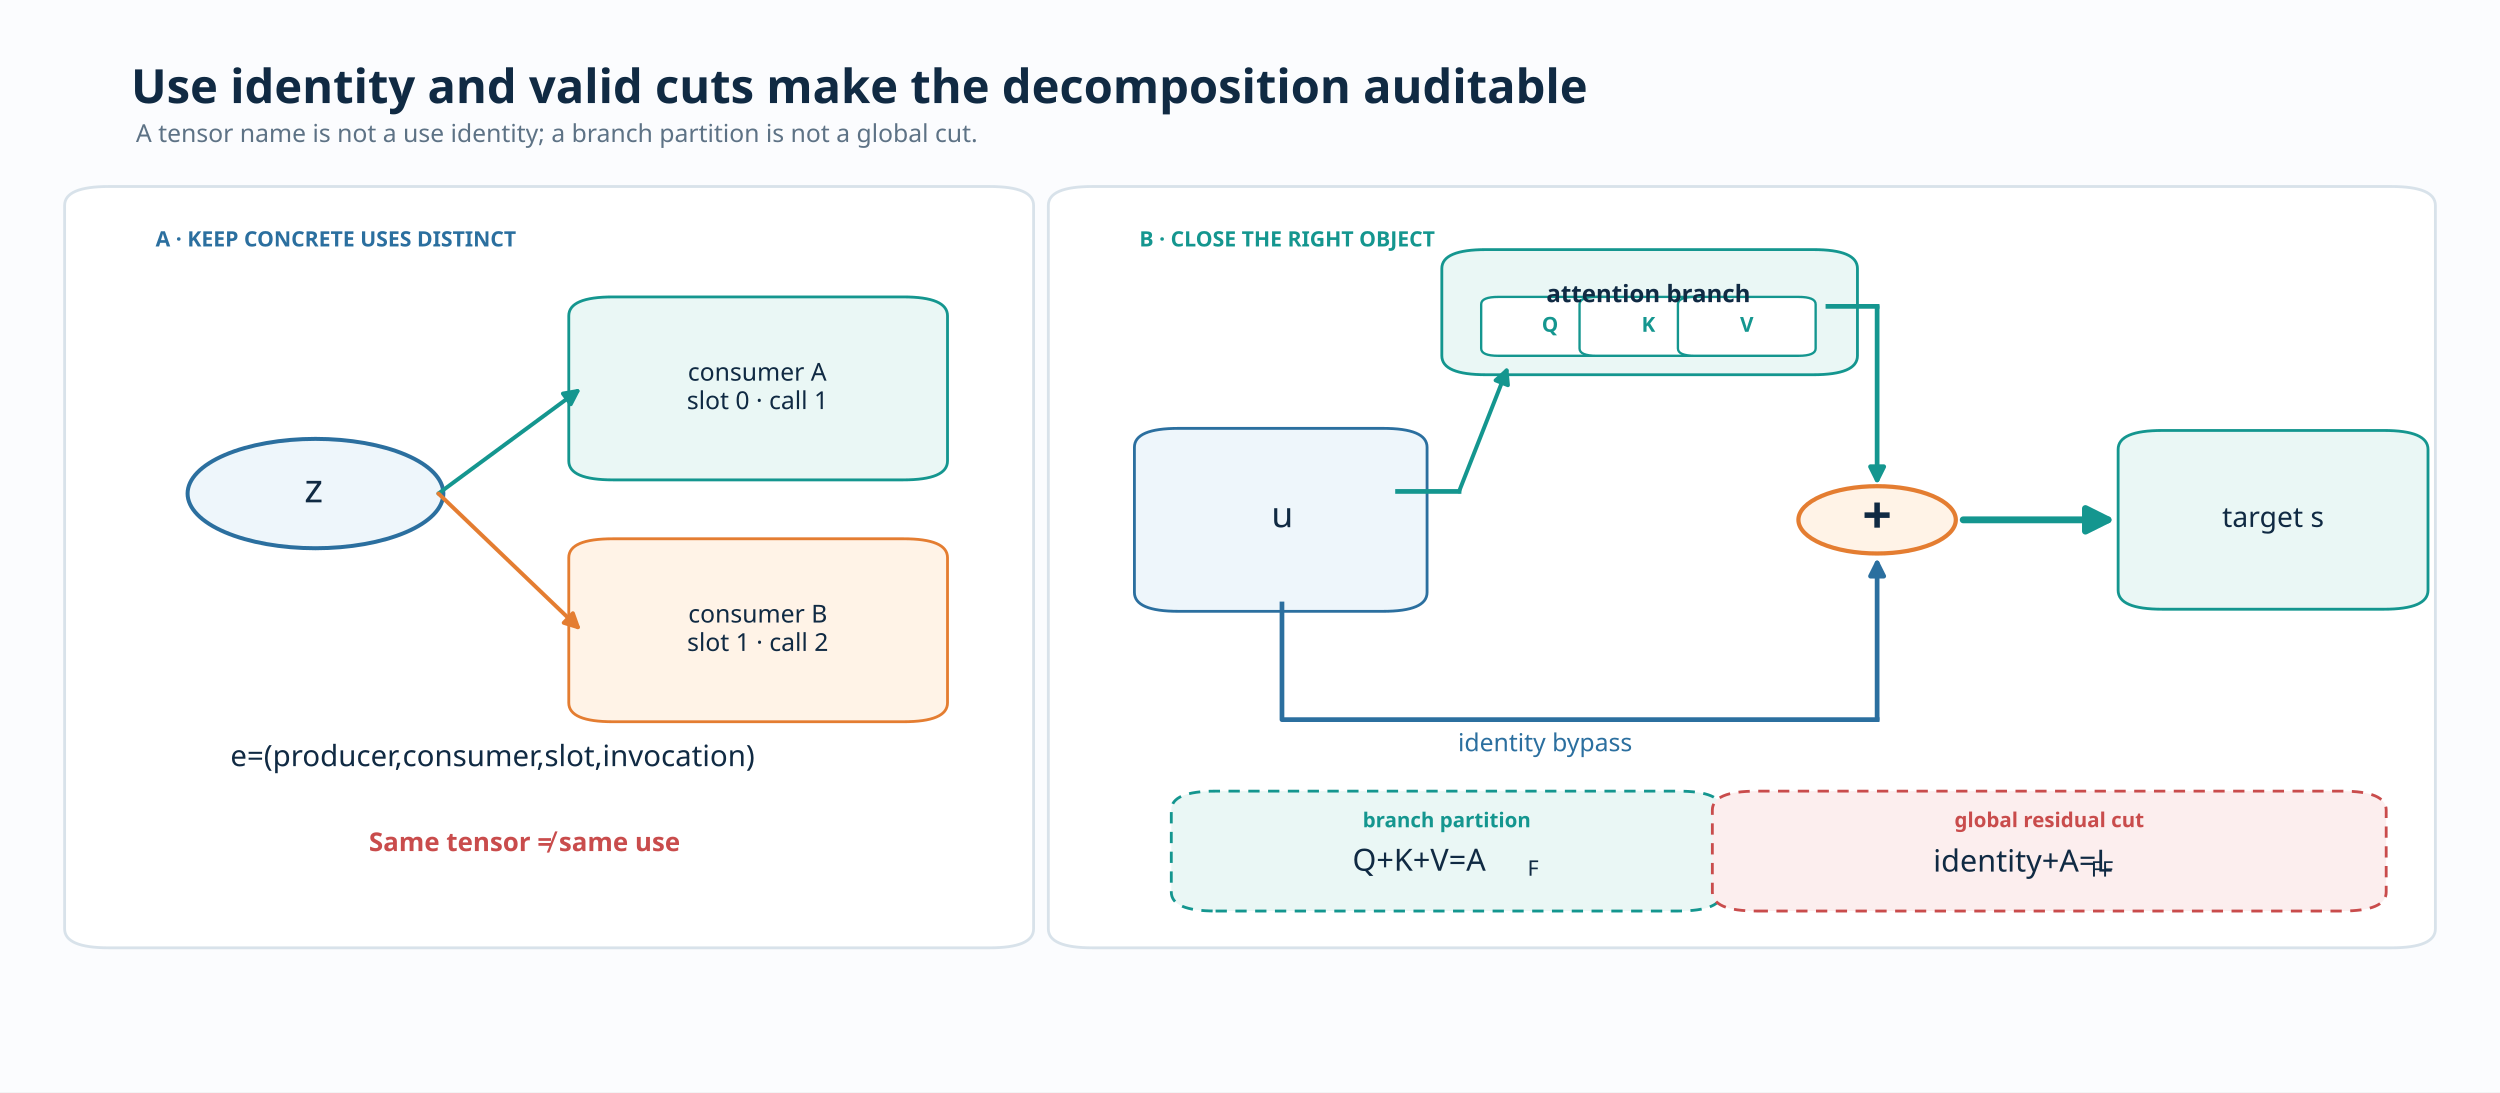
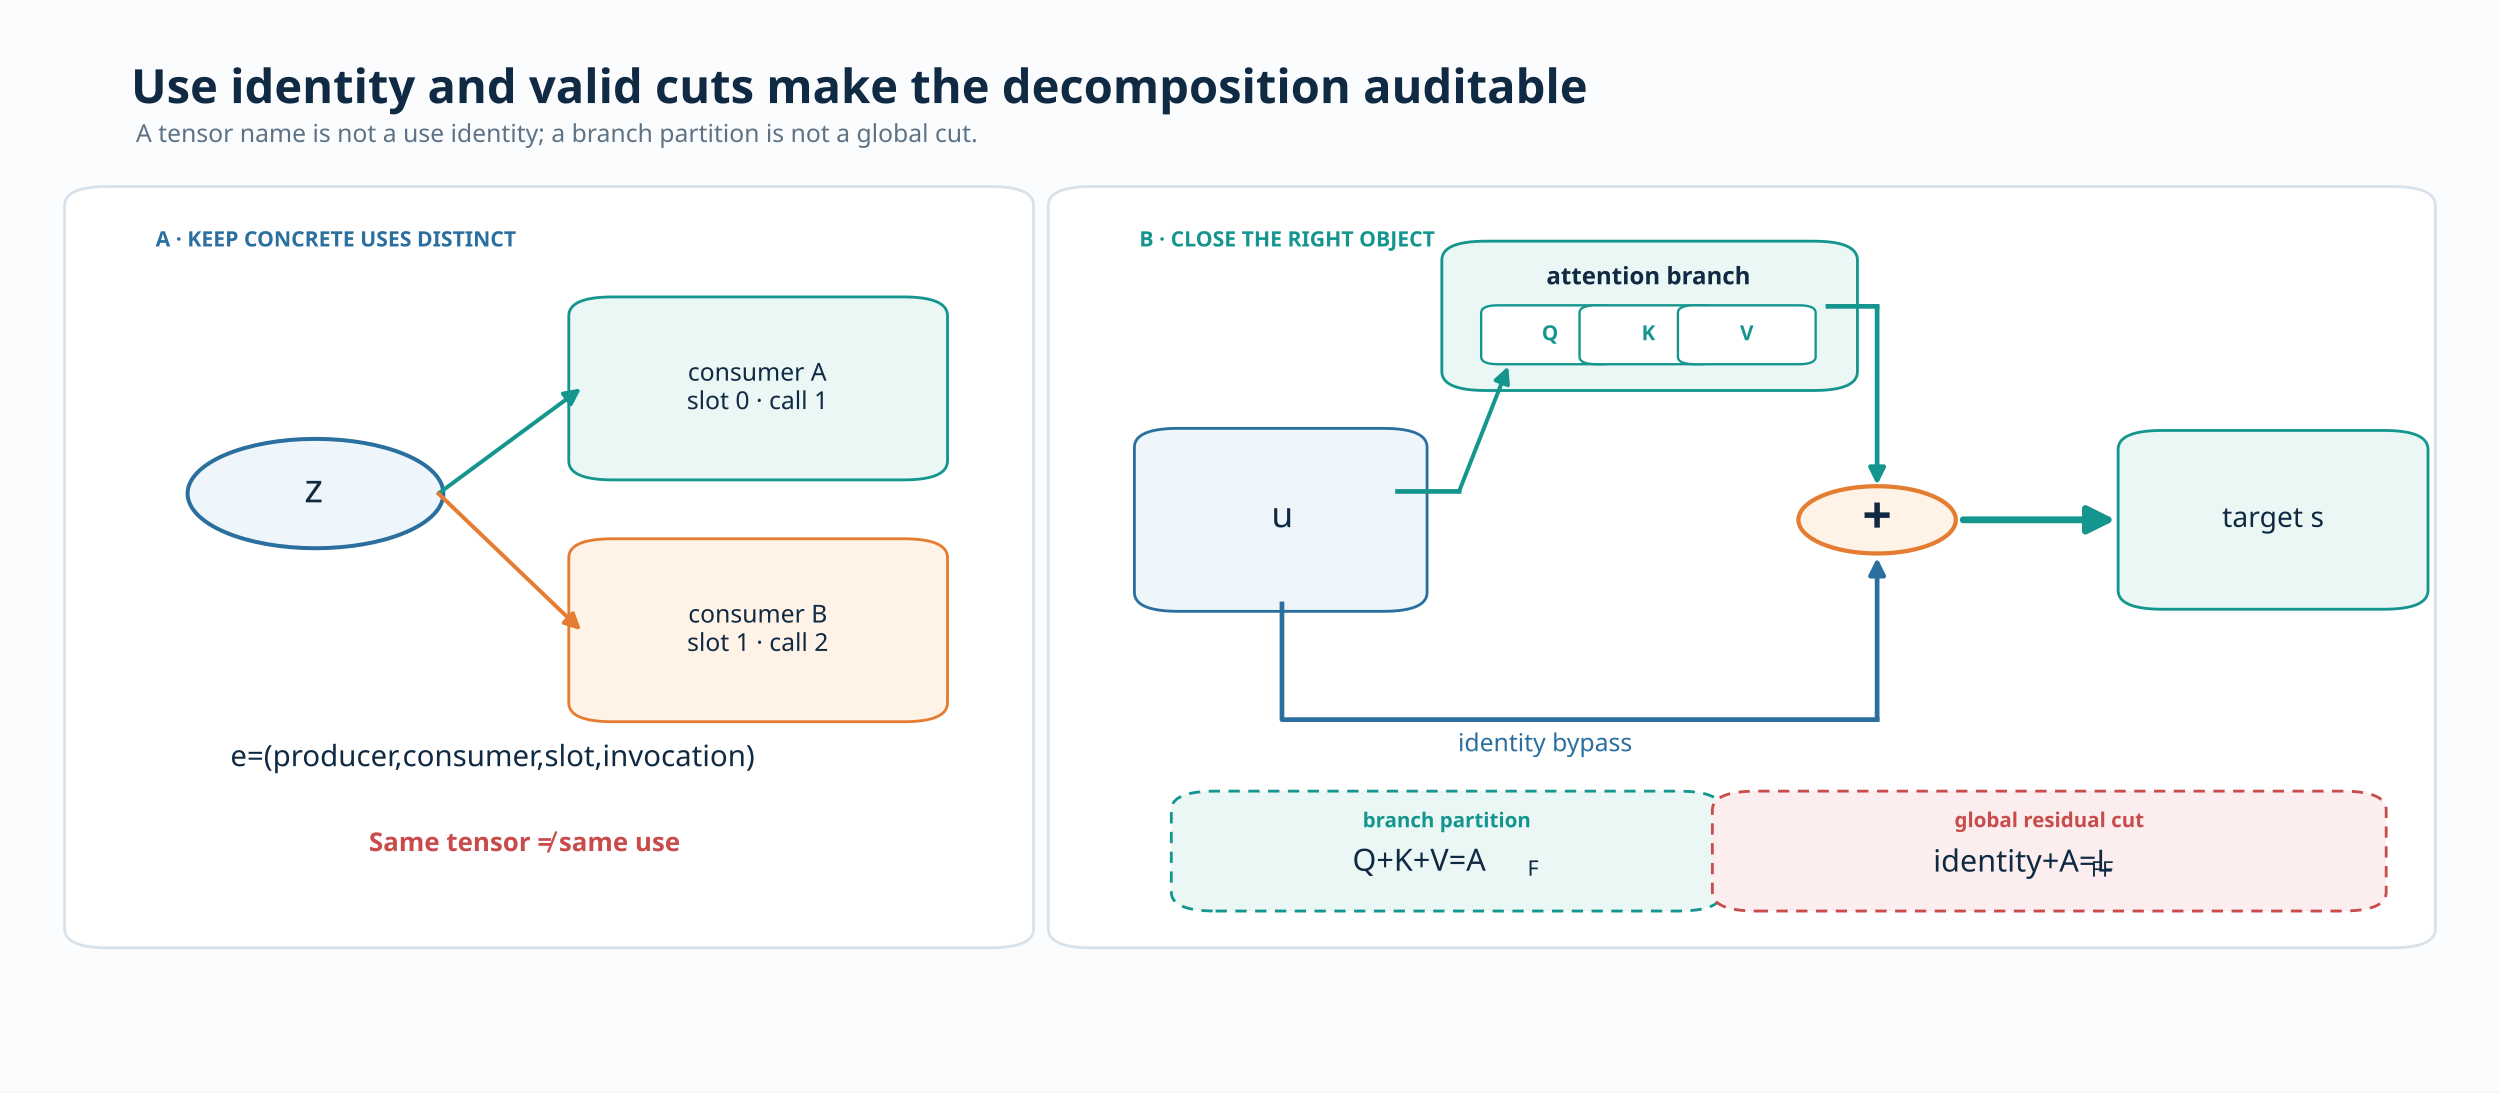
<svg xmlns="http://www.w3.org/2000/svg" width="1061.28pt" height="463.68pt" viewBox="0 0 1061.28 463.68" version="1.1">
  <defs>
    <style type="text/css">*{stroke-linejoin: round; stroke-linecap: butt}</style>
  </defs>
  <g id="figure_1">
    <g id="patch_1">
      <path d="M 0 463.68 L 1061.28 463.68 L 1061.28 0 L 0 0 z " style="fill: #fbfcfe" />
    </g>
    <g id="axes_1">
      <g id="patch_2">
        <path d="M 46.224 402.365 L 419.976 402.365 Q 438.768 402.365 438.768 394.33 L 438.768 87.206 Q 438.768 79.171 419.976 79.171 L 46.224 79.171 Q 27.432 79.171 27.432 87.206 L 27.432 394.33 Q 27.432 402.365 46.224 402.365 z " clip-path="url(#pe05f4bd399)" style="fill: #ffffff; stroke: #d8e2ea; stroke-width: 1.2; stroke-linejoin: miter" />
      </g>
      <g id="patch_3">
        <path d="M 133.92 232.733 C 148.317 232.733 162.127 230.287 172.307 225.934 C 182.488 221.581 188.208 215.676 188.208 209.52 C 188.208 203.364 182.488 197.459 172.307 193.106 C 162.127 188.753 148.317 186.307 133.92 186.307 C 119.523 186.307 105.713 188.753 95.533 193.106 C 85.352 197.459 79.632 203.364 79.632 209.52 C 79.632 215.676 85.352 221.581 95.533 225.934 C 105.713 230.287 119.523 232.733 133.92 232.733 z " clip-path="url(#pe05f4bd399)" style="fill: #eef6fb; stroke: #2b6f9f; stroke-width: 1.7; stroke-linejoin: miter" />
      </g>
      <g id="patch_4">
        <path d="M 260.244 203.717 L 383.436 203.717 Q 402.228 203.717 402.228 195.682 L 402.228 134.078 Q 402.228 126.043 383.436 126.043 L 260.244 126.043 Q 241.452 126.043 241.452 134.078 L 241.452 195.682 Q 241.452 203.717 260.244 203.717 z " clip-path="url(#pe05f4bd399)" style="fill: #eaf7f5; stroke: #14968f; stroke-width: 1.2; stroke-linejoin: miter" />
      </g>
      <g id="patch_5">
        <path d="M 186.12 209.52 Q 216.396 187.2 245.142 166.008 " clip-path="url(#pe05f4bd399)" style="fill: none; stroke: #14968f; stroke-width: 1.7; stroke-linecap: round" />
        <path d="M 238.973 167.077 L 245.142 166.008 L 242.296 171.585 z " clip-path="url(#pe05f4bd399)" style="fill: #14968f; stroke: #14968f; stroke-width: 1.7; stroke-linecap: round" />
      </g>
      <g id="patch_6">
        <path d="M 260.244 306.389 L 383.436 306.389 Q 402.228 306.389 402.228 298.354 L 402.228 236.75 Q 402.228 228.715 383.436 228.715 L 260.244 228.715 Q 241.452 228.715 241.452 236.75 L 241.452 298.354 Q 241.452 306.389 260.244 306.389 z " clip-path="url(#pe05f4bd399)" style="fill: #fff3e7; stroke: #e47d31; stroke-width: 1.2; stroke-linejoin: miter" />
      </g>
      <g id="patch_7">
        <path d="M 186.12 209.52 Q 216.396 238.536 245.3 266.237 " clip-path="url(#pe05f4bd399)" style="fill: none; stroke: #e47d31; stroke-width: 1.7; stroke-linecap: round" />
        <path d="M 243.194 260.341 L 245.3 266.237 L 239.319 264.384 z " clip-path="url(#pe05f4bd399)" style="fill: #e47d31; stroke: #e47d31; stroke-width: 1.7; stroke-linecap: round" />
      </g>
      <g id="patch_8">
        <path d="M 463.824 402.365 L 1015.056 402.365 Q 1033.848 402.365 1033.848 394.33 L 1033.848 87.206 Q 1033.848 79.171 1015.056 79.171 L 463.824 79.171 Q 445.032 79.171 445.032 87.206 L 445.032 394.33 Q 445.032 402.365 463.824 402.365 z " clip-path="url(#pe05f4bd399)" style="fill: #ffffff; stroke: #d8e2ea; stroke-width: 1.2; stroke-linejoin: miter" />
      </g>
      <g id="patch_9">
        <path d="M 500.364 259.517 L 587.016 259.517 Q 605.808 259.517 605.808 251.482 L 605.808 189.878 Q 605.808 181.843 587.016 181.843 L 500.364 181.843 Q 481.572 181.843 481.572 189.878 L 481.572 251.482 Q 481.572 259.517 500.364 259.517 z " clip-path="url(#pe05f4bd399)" style="fill: #eef6fb; stroke: #2b6f9f; stroke-width: 1.2; stroke-linejoin: miter" />
      </g>
      <g id="patch_10">
-         <path d="M 630.864 159.077 L 769.716 159.077 Q 788.508 159.077 788.508 151.042 L 788.508 113.99 Q 788.508 105.955 769.716 105.955 L 630.864 105.955 Q 612.072 105.955 612.072 113.99 L 612.072 151.042 Q 612.072 159.077 630.864 159.077 z " clip-path="url(#pe05f4bd399)" style="fill: #eaf7f5; stroke: #14968f; stroke-width: 1.2; stroke-linejoin: miter" />
+         <path d="M 630.864 165.773 L 769.716 165.773 Q 788.508 165.773 788.508 157.738 L 788.508 110.419 Q 788.508 102.384 769.716 102.384 L 630.864 102.384 Q 612.072 102.384 612.072 110.419 L 612.072 157.738 Q 612.072 165.773 630.864 165.773 z " clip-path="url(#pe05f4bd399)" style="fill: #eaf7f5; stroke: #14968f; stroke-width: 1.2; stroke-linejoin: miter" />
      </g>
      <g id="patch_11">
-         <path d="M 636.084 151.042 L 679.932 151.042 Q 687.24 151.042 687.24 147.917 L 687.24 129.168 Q 687.24 126.043 679.932 126.043 L 636.084 126.043 Q 628.776 126.043 628.776 129.168 L 628.776 147.917 Q 628.776 151.042 636.084 151.042 z " clip-path="url(#pe05f4bd399)" style="fill: #ffffff; stroke: #14968f; stroke-linejoin: miter" />
+         <path d="M 636.084 154.613 L 679.932 154.613 Q 687.24 154.613 687.24 151.488 L 687.24 132.739 Q 687.24 129.614 679.932 129.614 L 636.084 129.614 Q 628.776 129.614 628.776 132.739 L 628.776 151.488 Q 628.776 154.613 636.084 154.613 z " clip-path="url(#pe05f4bd399)" style="fill: #ffffff; stroke: #14968f; stroke-linejoin: miter" />
      </g>
      <g id="patch_12">
-         <path d="M 677.844 151.042 L 721.692 151.042 Q 729 151.042 729 147.917 L 729 129.168 Q 729 126.043 721.692 126.043 L 677.844 126.043 Q 670.536 126.043 670.536 129.168 L 670.536 147.917 Q 670.536 151.042 677.844 151.042 z " clip-path="url(#pe05f4bd399)" style="fill: #ffffff; stroke: #14968f; stroke-linejoin: miter" />
+         <path d="M 677.844 154.613 L 721.692 154.613 Q 729 154.613 729 151.488 L 729 132.739 Q 729 129.614 721.692 129.614 L 677.844 129.614 Q 670.536 129.614 670.536 132.739 L 670.536 151.488 Q 670.536 154.613 677.844 154.613 z " clip-path="url(#pe05f4bd399)" style="fill: #ffffff; stroke: #14968f; stroke-linejoin: miter" />
      </g>
      <g id="patch_13">
-         <path d="M 719.604 151.042 L 763.452 151.042 Q 770.76 151.042 770.76 147.917 L 770.76 129.168 Q 770.76 126.043 763.452 126.043 L 719.604 126.043 Q 712.296 126.043 712.296 129.168 L 712.296 147.917 Q 712.296 151.042 719.604 151.042 z " clip-path="url(#pe05f4bd399)" style="fill: #ffffff; stroke: #14968f; stroke-linejoin: miter" />
+         <path d="M 719.604 154.613 L 763.452 154.613 Q 770.76 154.613 770.76 151.488 L 770.76 132.739 Q 770.76 129.614 763.452 129.614 L 719.604 129.614 Q 712.296 129.614 712.296 132.739 L 712.296 151.488 Q 712.296 154.613 719.604 154.613 z " clip-path="url(#pe05f4bd399)" style="fill: #ffffff; stroke: #14968f; stroke-linejoin: miter" />
      </g>
      <g id="patch_14">
        <path d="M 917.964 258.624 L 1011.924 258.624 Q 1030.716 258.624 1030.716 250.589 L 1030.716 190.771 Q 1030.716 182.736 1011.924 182.736 L 917.964 182.736 Q 899.172 182.736 899.172 190.771 L 899.172 250.589 Q 899.172 258.624 917.964 258.624 z " clip-path="url(#pe05f4bd399)" style="fill: #eaf7f5; stroke: #14968f; stroke-width: 1.2; stroke-linejoin: miter" />
      </g>
      <g id="patch_15">
        <path d="M 619.38 208.627 Q 629.82 182.066 639.565 157.275 " clip-path="url(#pe05f4bd399)" style="fill: none; stroke: #14968f; stroke-width: 1.7; stroke-linecap: round" />
        <path d="M 634.91 161.462 L 639.565 157.275 L 640.122 163.511 z " clip-path="url(#pe05f4bd399)" style="fill: #14968f; stroke: #14968f; stroke-width: 1.7; stroke-linecap: round" />
      </g>
      <g id="patch_16">
        <path d="M 796.86 130.061 Q 796.86 168.005 796.86 203.713 " clip-path="url(#pe05f4bd399)" style="fill: none; stroke: #14968f; stroke-width: 2; stroke-linecap: round" />
        <path d="M 799.66 198.113 L 796.86 203.713 L 794.06 198.113 z " clip-path="url(#pe05f4bd399)" style="fill: #14968f; stroke: #14968f; stroke-width: 2; stroke-linecap: round" />
      </g>
      <g id="patch_17">
        <path d="M 796.86 305.496 Q 796.86 271.123 796.86 238.986 " clip-path="url(#pe05f4bd399)" style="fill: none; stroke: #2b6f9f; stroke-width: 2; stroke-linecap: round" />
        <path d="M 794.06 244.586 L 796.86 238.986 L 799.66 244.586 z " clip-path="url(#pe05f4bd399)" style="fill: #2b6f9f; stroke: #2b6f9f; stroke-width: 2; stroke-linecap: round" />
      </g>
      <g id="patch_18">
        <path d="M 516.024 386.741 L 712.296 386.741 Q 731.088 386.741 731.088 378.706 L 731.088 343.886 Q 731.088 335.851 712.296 335.851 L 516.024 335.851 Q 497.232 335.851 497.232 343.886 L 497.232 378.706 Q 497.232 386.741 516.024 386.741 z " clip-path="url(#pe05f4bd399)" style="fill: #eaf7f5; stroke-dasharray: 4.8,3.6; stroke-dashoffset: 0; stroke: #14968f; stroke-width: 1.2; stroke-linejoin: miter" />
      </g>
      <g id="patch_19">
        <path d="M 745.704 386.741 L 994.176 386.741 Q 1012.968 386.741 1012.968 378.706 L 1012.968 343.886 Q 1012.968 335.851 994.176 335.851 L 745.704 335.851 Q 726.912 335.851 726.912 343.886 L 726.912 378.706 Q 726.912 386.741 745.704 386.741 z " clip-path="url(#pe05f4bd399)" style="fill: #fceeee; stroke-dasharray: 4.8,3.6; stroke-dashoffset: 0; stroke: #c94c4c; stroke-width: 1.2; stroke-linejoin: miter" />
      </g>
      <g id="line2d_1">
        <path d="M 593.28 208.627 L 619.38 208.627 " clip-path="url(#pe05f4bd399)" style="fill: none; stroke: #14968f; stroke-width: 2; stroke-linecap: square" />
      </g>
      <g id="line2d_2">
        <path d="M 775.98 130.061 L 796.86 130.061 " clip-path="url(#pe05f4bd399)" style="fill: none; stroke: #14968f; stroke-width: 2; stroke-linecap: square" />
      </g>
      <g id="line2d_3">
        <path d="M 544.212 256.392 L 544.212 305.496 L 796.86 305.496 " clip-path="url(#pe05f4bd399)" style="fill: none; stroke: #2b6f9f; stroke-width: 2; stroke-linecap: square" />
      </g>
      <g id="text_1">
        <text style="fill: #2b6f9f; font: 700 9px 'Inter Variable'; text-anchor: start" x="66.06" y="104.616" transform="rotate(-0 66.06 104.616)">A  ·  KEEP CONCRETE USES DISTINCT</text>
      </g>
      <g id="text_2">
        <g style="fill: #102a43" transform="translate(129.16 213.9692)">
          <text>
            <tspan style="font: 17px 'Inter Variable'" x="0" y="-0.719">z</tspan>
          </text>
        </g>
      </g>
      <g id="text_3">
        <text style="fill: #102a43; font: 10.5px 'Inter Variable'" transform="translate(291.9814 161.5915)">consumer A</text>
        <text style="fill: #102a43; font: 10.5px 'Inter Variable'" transform="translate(291.5746 173.6646)">slot 0 · call 1</text>
      </g>
      <g id="text_4">
        <text style="fill: #102a43; font: 10.5px 'Inter Variable'" transform="translate(292.1685 264.2635)">consumer B</text>
        <text style="fill: #102a43; font: 10.5px 'Inter Variable'" transform="translate(291.6853 276.3366)">slot 1 · call 2</text>
      </g>
      <g id="text_5">
        <g style="fill: #102a43" transform="translate(97.785 325.584)">
          <text>
            <tspan style="font: 12.5px 'Inter Variable'" x="0 9.178 19.338 23.897 31.551 36.257 43.752 51.406 58.797 65.938 73.226 77.932 86.573 93.714 101.209 108.594 115.192 122.583 133.533 140.821 145.526 154.168 160.765 163.793 171.288 175.377 184.018 187.046 194.431 201.456 208.951 216.092 223.111 227.201 230.228 237.723 245.108" y="-0.344">e=(producer,consumer,slot,invocation)</tspan>
          </text>
        </g>
      </g>
      <g id="text_6">
        <text style="fill: #c94c4c; font: 700 11px 'Inter Variable'; text-anchor: middle" x="222.66" y="361.296" transform="rotate(-0 222.66 361.296)">Same tensor  ≠  same use</text>
      </g>
      <g id="text_7">
        <text style="fill: #14968f; font: 700 9px 'Inter Variable'; text-anchor: start" x="483.66" y="104.616" transform="rotate(-0 483.66 104.616)">B  ·  CLOSE THE RIGHT OBJECT</text>
      </g>
      <g id="text_8">
        <g style="fill: #102a43" transform="translate(539.712 224.6058)">
          <text>
            <tspan style="font: 15px 'Inter Variable'" x="0" y="-0.812">u</tspan>
          </text>
        </g>
      </g>
      <g id="text_9">
-         <text style="fill: #102a43; font: 600 10.2px 'Inter Variable'; text-anchor: middle" x="699.768" y="128.266" transform="rotate(-0 699.768 128.2663)">attention branch</text>
+         <text style="fill: #102a43; font: 600 10.2px 'Inter Variable'; text-anchor: middle" x="699.768" y="120.678" transform="rotate(-0 699.768 120.6775)">attention branch</text>
      </g>
      <g id="text_10">
-         <text style="fill: #14968f; font: 600 8.8px 'Inter Variable'; text-anchor: middle" x="658.008" y="140.846" transform="rotate(-0 658.008 140.8455)">Q</text>
+         <text style="fill: #14968f; font: 600 8.8px 'Inter Variable'; text-anchor: middle" x="658.008" y="144.417" transform="rotate(-0 658.008 144.4167)">Q</text>
      </g>
      <g id="text_11">
-         <text style="fill: #14968f; font: 600 8.8px 'Inter Variable'; text-anchor: middle" x="699.768" y="140.846" transform="rotate(-0 699.768 140.8455)">K</text>
+         <text style="fill: #14968f; font: 600 8.8px 'Inter Variable'; text-anchor: middle" x="699.768" y="144.417" transform="rotate(-0 699.768 144.4167)">K</text>
      </g>
      <g id="text_12">
-         <text style="fill: #14968f; font: 600 8.8px 'Inter Variable'; text-anchor: middle" x="741.528" y="140.846" transform="rotate(-0 741.528 140.8455)">V</text>
+         <text style="fill: #14968f; font: 600 8.8px 'Inter Variable'; text-anchor: middle" x="741.528" y="144.417" transform="rotate(-0 741.528 144.4167)">V</text>
      </g>
      <g id="patch_20">
        <path d="M 796.86 234.965 C 805.72 234.965 814.218 233.46 820.483 230.781 C 826.748 228.102 830.268 224.468 830.268 220.68 C 830.268 216.892 826.748 213.258 820.483 210.579 C 814.218 207.9 805.72 206.395 796.86 206.395 C 788 206.395 779.502 207.9 773.237 210.579 C 766.972 213.258 763.452 216.892 763.452 220.68 C 763.452 224.468 766.972 228.102 773.237 230.781 C 779.502 233.46 788 234.965 796.86 234.965 z " clip-path="url(#pe05f4bd399)" style="fill: #fff3e7; stroke: #e47d31; stroke-width: 1.8; stroke-linejoin: miter" />
      </g>
      <g id="text_13">
        <text style="fill: #102a43; font: 12px 'Inter Variable'; text-anchor: middle" x="964.944" y="223.68" transform="rotate(-0 964.944 223.68)">target s</text>
      </g>
      <g id="text_14">
        <text style="fill: #2b6f9f; font: 10.5px 'Inter Variable'; text-anchor: middle" x="655.92" y="318.888" transform="rotate(-0 655.92 318.888)">identity bypass</text>
      </g>
      <g id="text_15">
        <text style="fill: #14968f; font: 700 8.7px 'Inter Variable'; text-anchor: middle" x="614.16" y="351.178" transform="rotate(-0 614.16 351.1777)">branch partition</text>
      </g>
      <g id="text_16">
        <g style="fill: #102a43" transform="translate(574.12 370.0551)">
          <text>
            <tspan style="font: 13px 'Inter Variable'" x="0 11.906 22.473 33.173 43.739 54.674 65.241" y="-0.422">Q+K+V=A</tspan>
            <tspan style="font: 9.1px 'Inter Variable'" x="74.334" y="1.706">F</tspan>
          </text>
        </g>
      </g>
      <g id="text_17">
        <text style="fill: #c94c4c; font: 700 8.7px 'Inter Variable'; text-anchor: middle" x="869.94" y="351.127" transform="rotate(-0 869.94 351.1268)">global residual cut</text>
      </g>
      <g id="text_18">
        <g style="fill: #102a43" transform="translate(820.67 370.2278)">
          <text>
            <tspan style="font: 13px 'Inter Variable'" x="0 3.148 11.108 18.688 26.368 30.621 33.77 38.022 47.294 57.861 74.647 85.213" y="-0.234">identity+A=L</tspan>
            <tspan style="font: 9.1px 'Inter Variable'" x="66.954 92.688" y="1.894">FF</tspan>
          </text>
        </g>
      </g>
      <g id="text_19">
        <text style="fill: #102a43; font: 700 22px 'Inter Variable'; text-anchor: middle" x="796.86" y="226.438" transform="rotate(-0 796.86 226.4378)">+</text>
      </g>
      <g id="patch_21">
        <path d="M 833.4 220.68 Q 865.764 220.68 894.886 220.68 " clip-path="url(#pe05f4bd399)" style="fill: none; stroke: #14968f; stroke-width: 2.9; stroke-linecap: round" />
        <path d="M 885.286 215.88 L 894.886 220.68 L 885.286 225.48 z " clip-path="url(#pe05f4bd399)" style="fill: #14968f; stroke: #14968f; stroke-width: 2.9; stroke-linecap: round" />
      </g>
    </g>
    <g id="text_20">
      <text style="fill: #102a43; font: 700 20px 'Inter Variable'; text-anchor: start" x="55.62" y="43.756" transform="rotate(-0 55.62 43.75612)">Use identity and valid cuts make the decomposition auditable</text>
    </g>
    <g id="text_21">
      <text style="fill: #5d7285; font: 10.5px 'Inter Variable'; text-anchor: start" x="57.708" y="60.277" transform="rotate(-0 57.708 60.27697)">A tensor name is not a use identity; a branch partition is not a global cut.</text>
    </g>
  </g>
  <defs>
    <clipPath id="pe05f4bd399">
      <rect x="8.64" y="8.64" width="1044" height="446.4" />
    </clipPath>
  </defs>
</svg>
